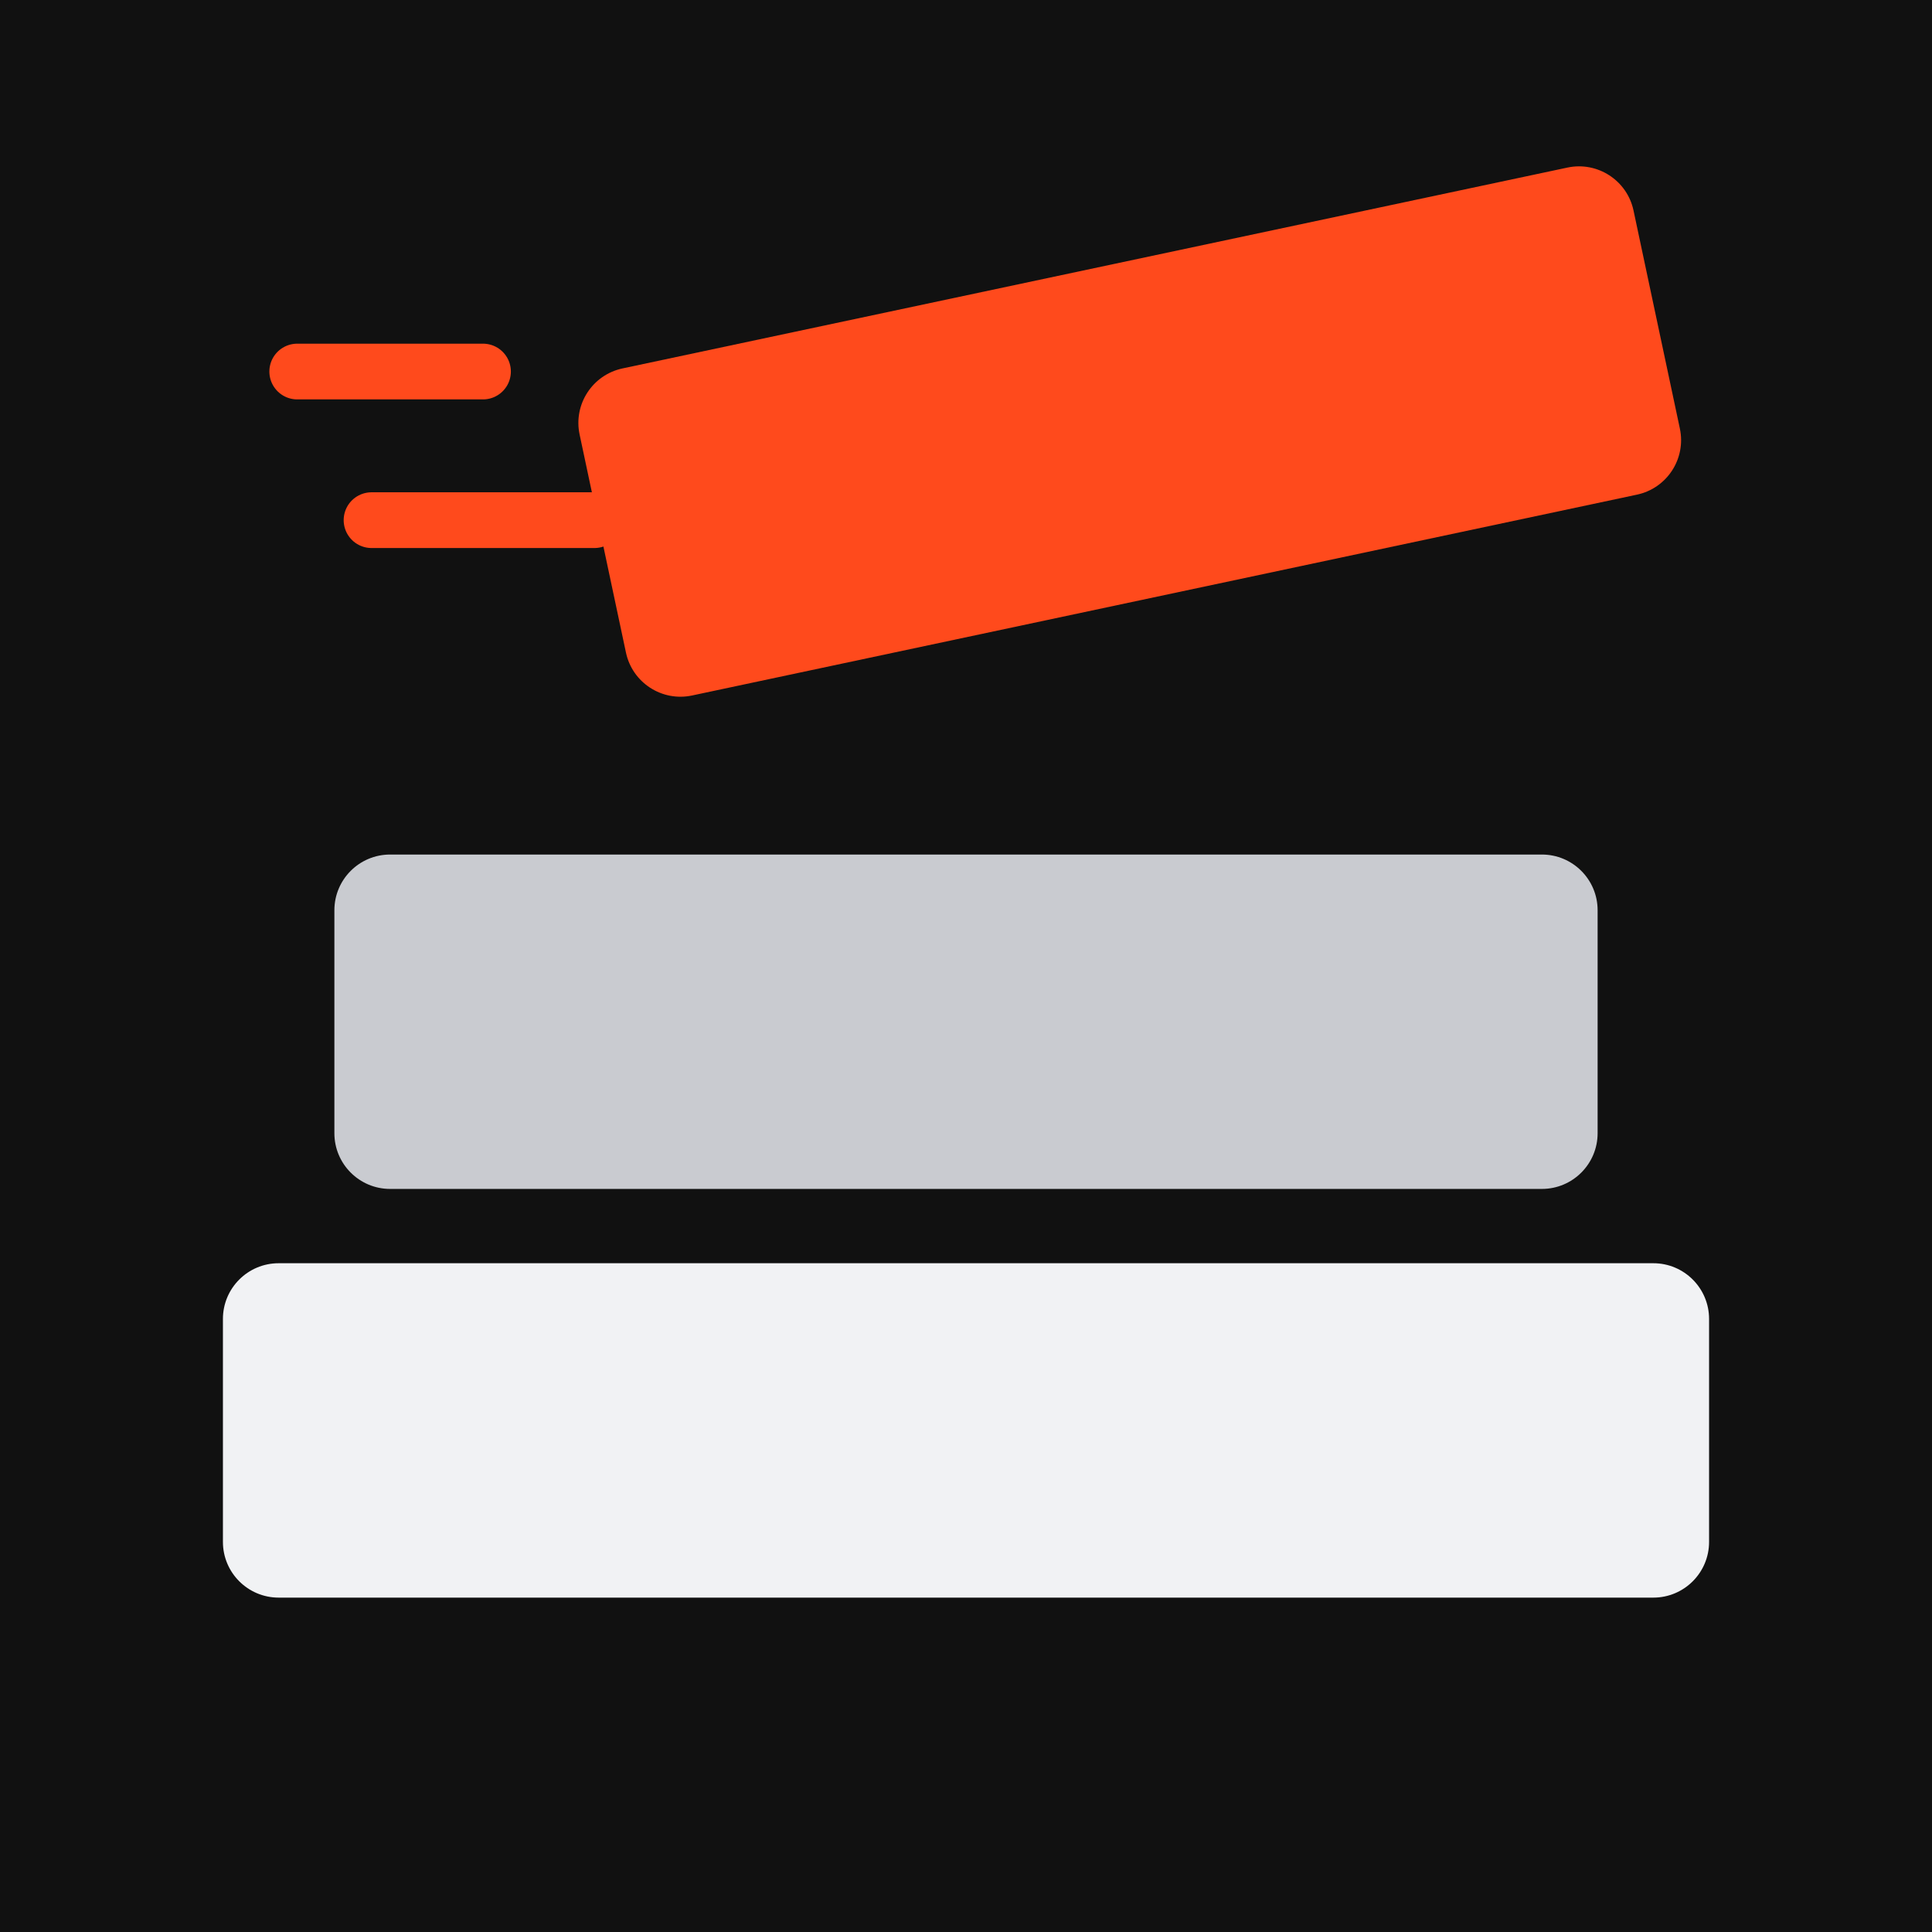
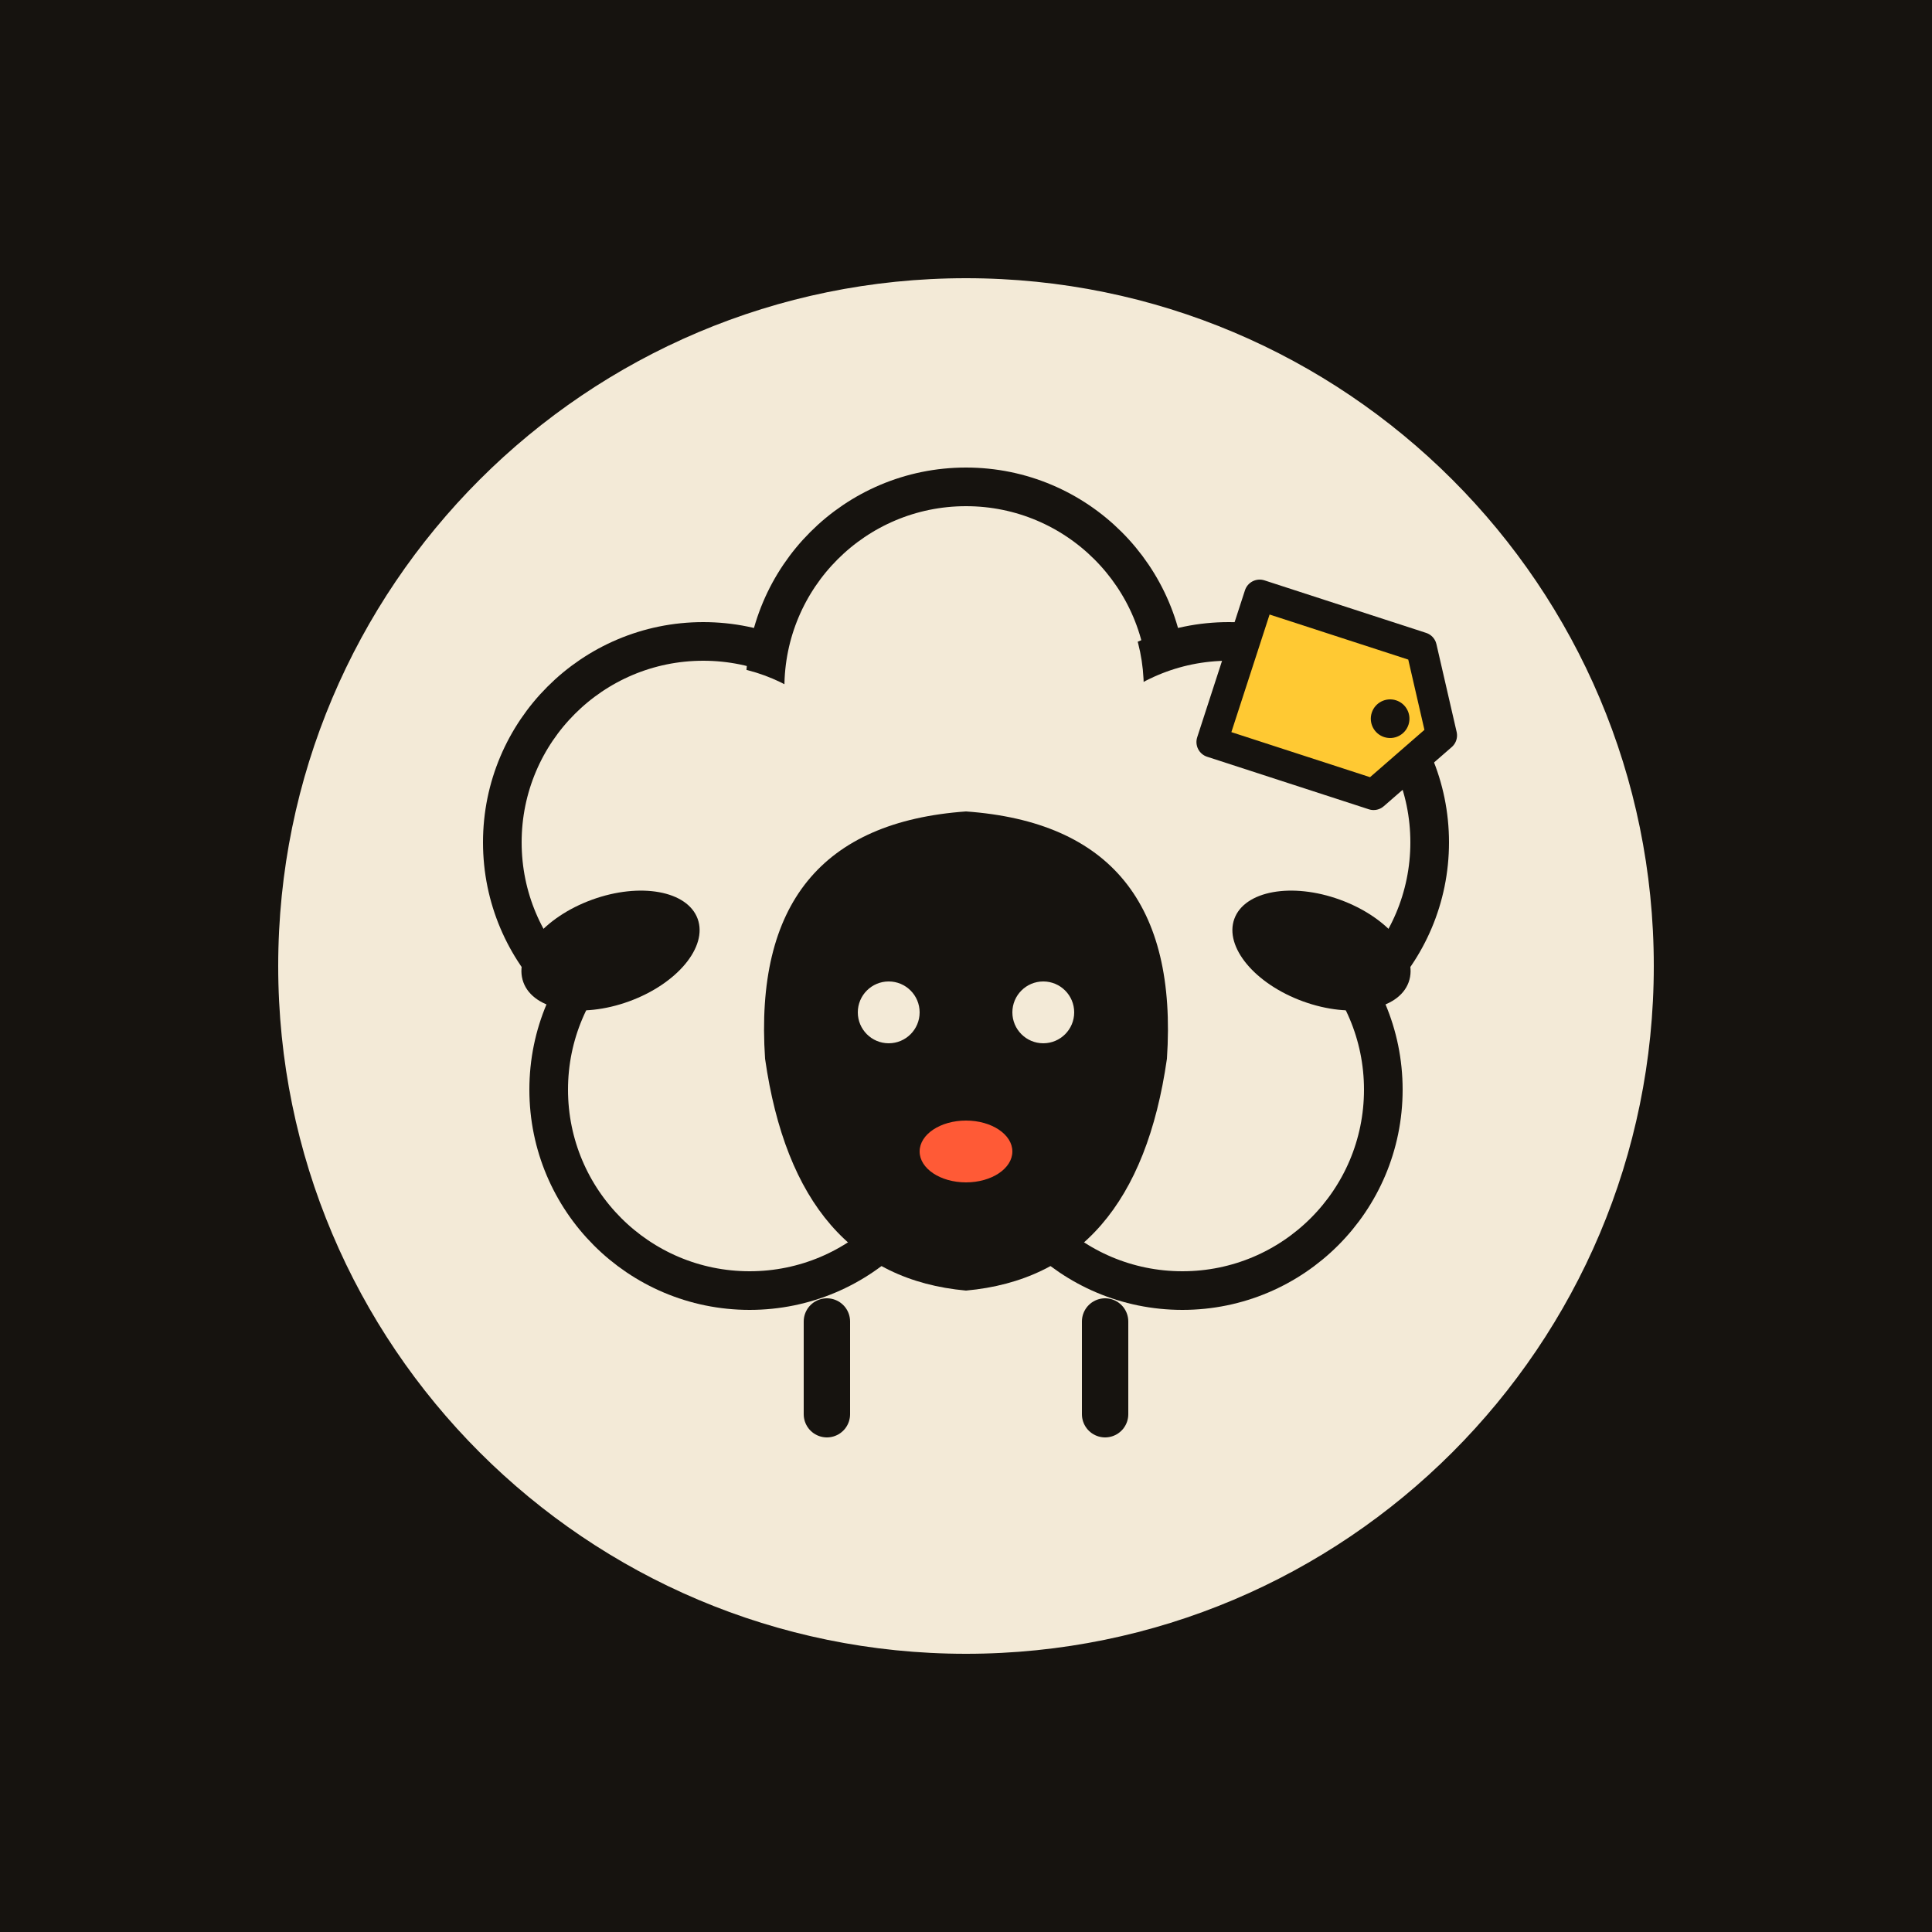
- <svg xmlns="http://www.w3.org/2000/svg" viewBox="0 0 104 104">
-   <rect width="104" height="104" fill="#111111" />
-   <rect x="12" y="68" width="80" height="18" rx="3" fill="#F1F2F4" />
-   <rect x="18" y="46" width="68" height="18" rx="3" fill="#C9CBD0" />
-   <rect x="32" y="14" width="58" height="18" rx="3" fill="#FF4A1C" transform="rotate(-12 62 24)" />
-   <path d="M20 28H32M16 20H26" stroke="#FF4A1C" stroke-width="3" stroke-linecap="round" fill="none" />
+ <svg xmlns="http://www.w3.org/2000/svg" viewBox="0 0 200 200">
+   <rect width="200" height="200" fill="#16130f" />
+   <g transform="translate(20 20) scale(0.8)">
+     <circle cx="106" cy="106" r="92" fill="#16130f" />
+     <circle cx="100" cy="100" r="92" fill="#f3ead7" stroke="#16130f" stroke-width="6" />
+     <g transform="translate(0.0 -18.0) scale(1.000)">
+       <circle cx="66" cy="102" r="26" fill="#f3ead7" stroke="#16130f" stroke-width="5" />
+       <circle cx="100" cy="82" r="26" fill="#f3ead7" stroke="#16130f" stroke-width="5" />
+       <circle cx="134" cy="102" r="26" fill="#f3ead7" stroke="#16130f" stroke-width="5" />
+       <circle cx="72" cy="134" r="26" fill="#f3ead7" stroke="#16130f" stroke-width="5" />
+       <circle cx="128" cy="134" r="26" fill="#f3ead7" stroke="#16130f" stroke-width="5" />
+       <circle cx="100" cy="112" r="26" fill="#f3ead7" stroke="#16130f" stroke-width="5" />
+       <circle cx="66" cy="102" r="23" fill="#f3ead7" />
+       <circle cx="100" cy="82" r="23" fill="#f3ead7" />
+       <circle cx="134" cy="102" r="23" fill="#f3ead7" />
+       <circle cx="72" cy="134" r="23" fill="#f3ead7" />
+       <circle cx="128" cy="134" r="23" fill="#f3ead7" />
+       <circle cx="100" cy="112" r="23" fill="#f3ead7" />
+       <ellipse cx="54" cy="116" rx="12" ry="7" transform="rotate(-20 54 116)" fill="#16130f" />
+       <ellipse cx="146" cy="116" rx="12" ry="7" transform="rotate(20 146 116)" fill="#16130f" />
+       <path d="M100 98 Q128 100 126 130 Q122 158 100 160 Q78 158 74 130 Q72 100 100 98Z" fill="#16130f" />
+       <circle cx="90" cy="124" r="4" fill="#f3ead7" />
+       <circle cx="110" cy="124" r="4" fill="#f3ead7" />
+       <ellipse cx="100" cy="142" rx="6" ry="4" fill="#ff5a36" />
+       <path d="M82 176 V164 M118 176 V164" stroke="#16130f" stroke-width="6" stroke-linecap="round" />
+       <g transform="translate(138 70) rotate(18)">
+         <path d="M0 0 H22 L28 10 L22 20 H0 Z" fill="#ffc933" stroke="#16130f" stroke-width="4" stroke-linejoin="round" />
+         <circle cx="21" cy="10" r="2.5" fill="#16130f" />
+       </g>
+     </g>
+   </g>
</svg>
